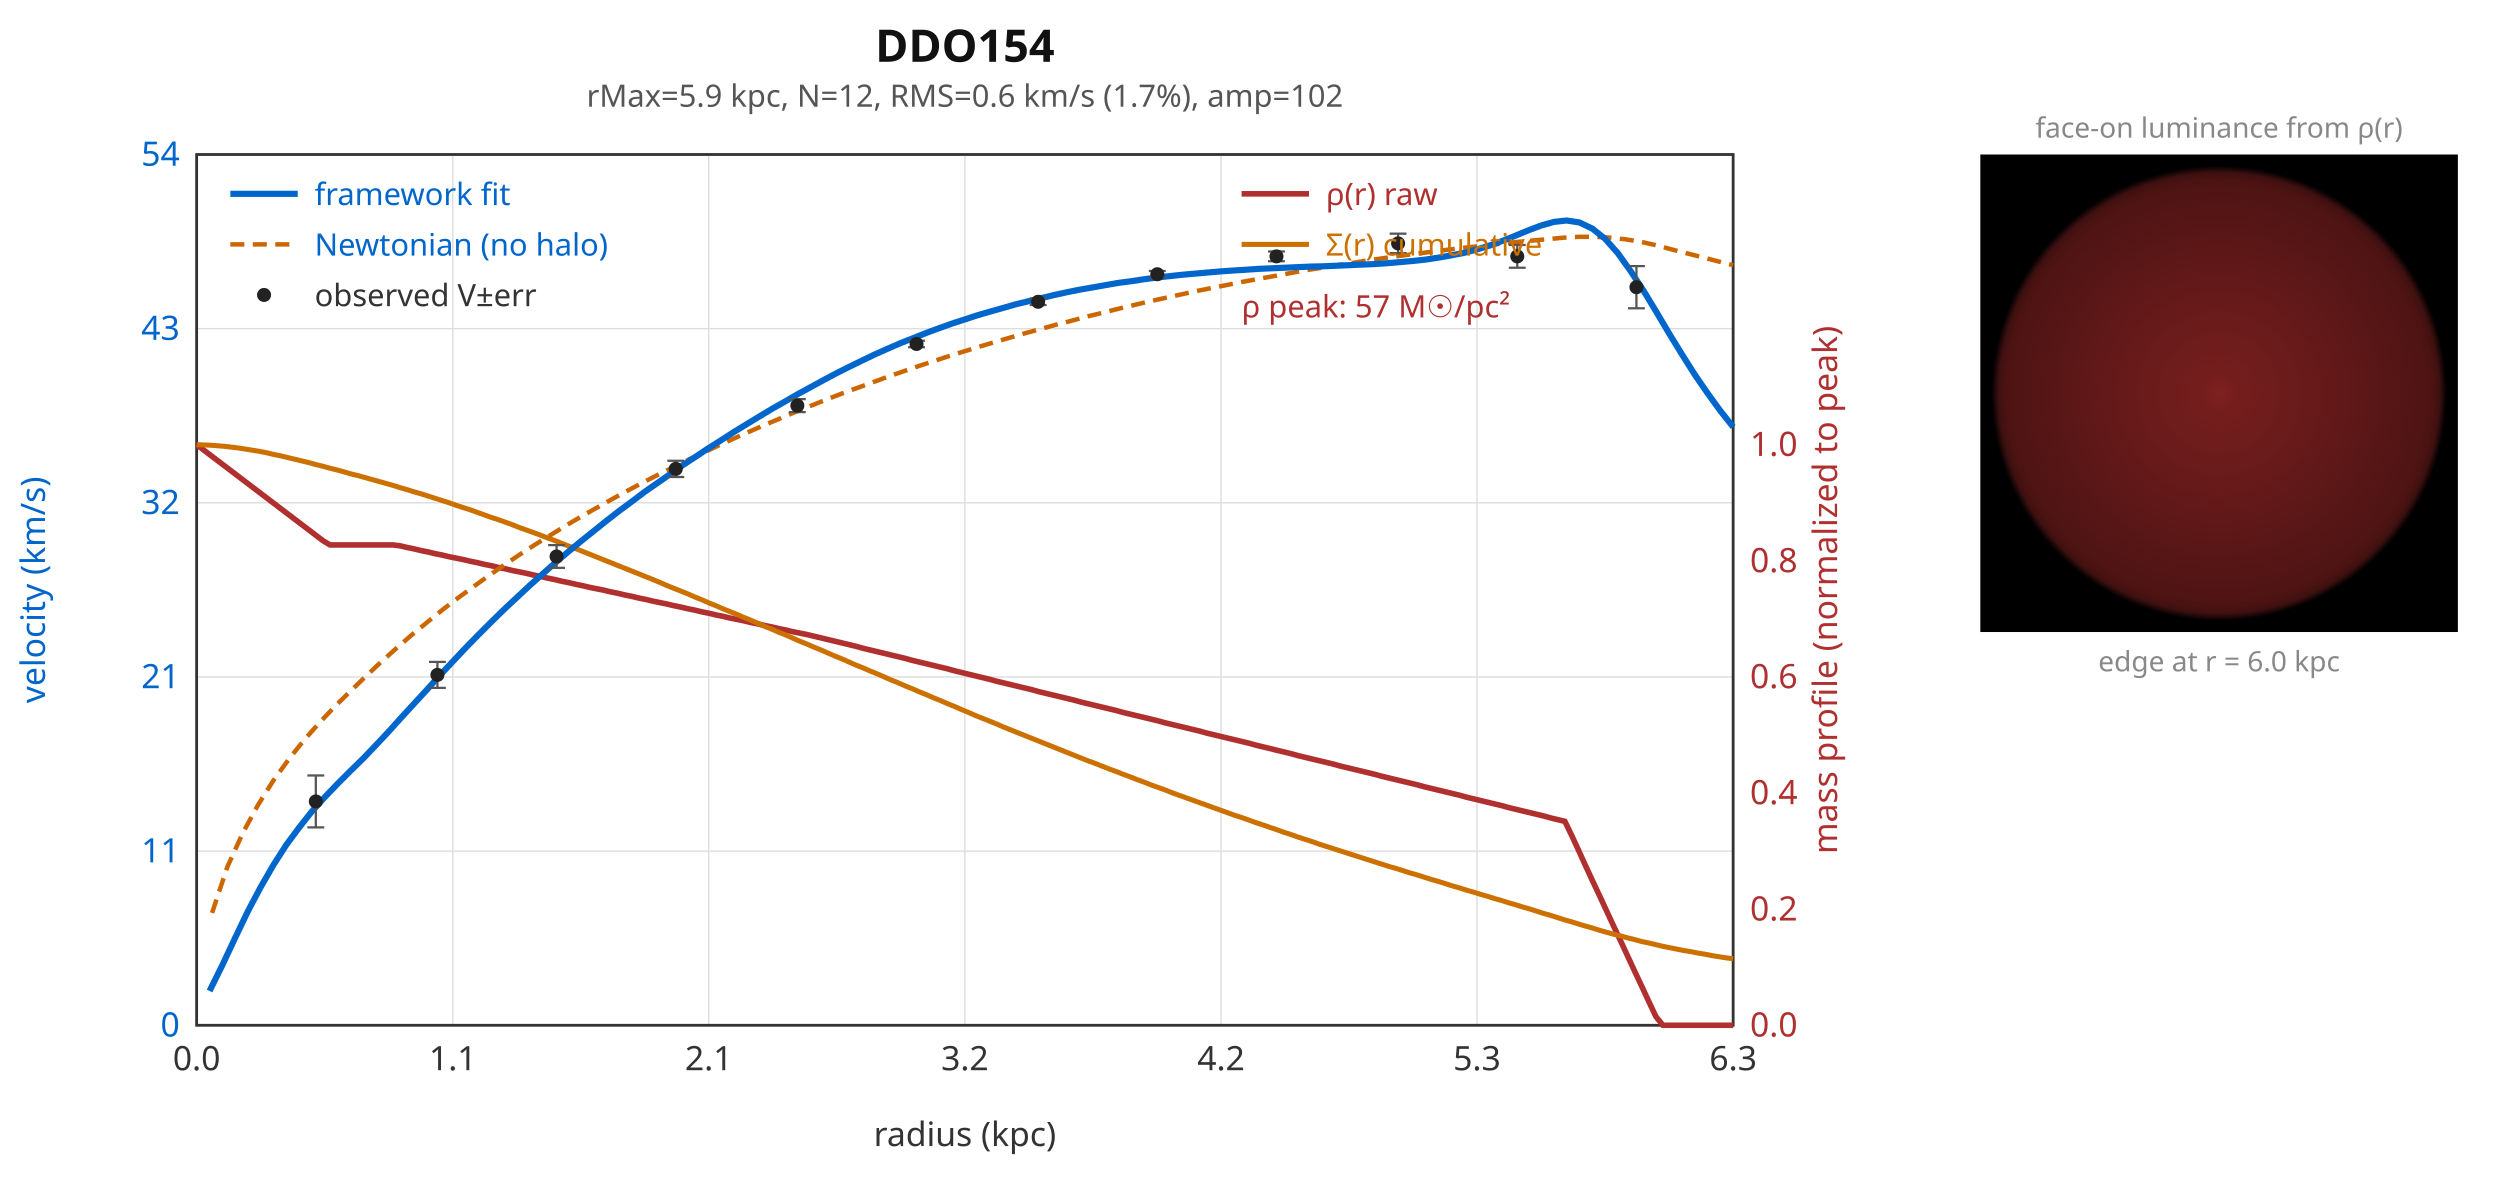
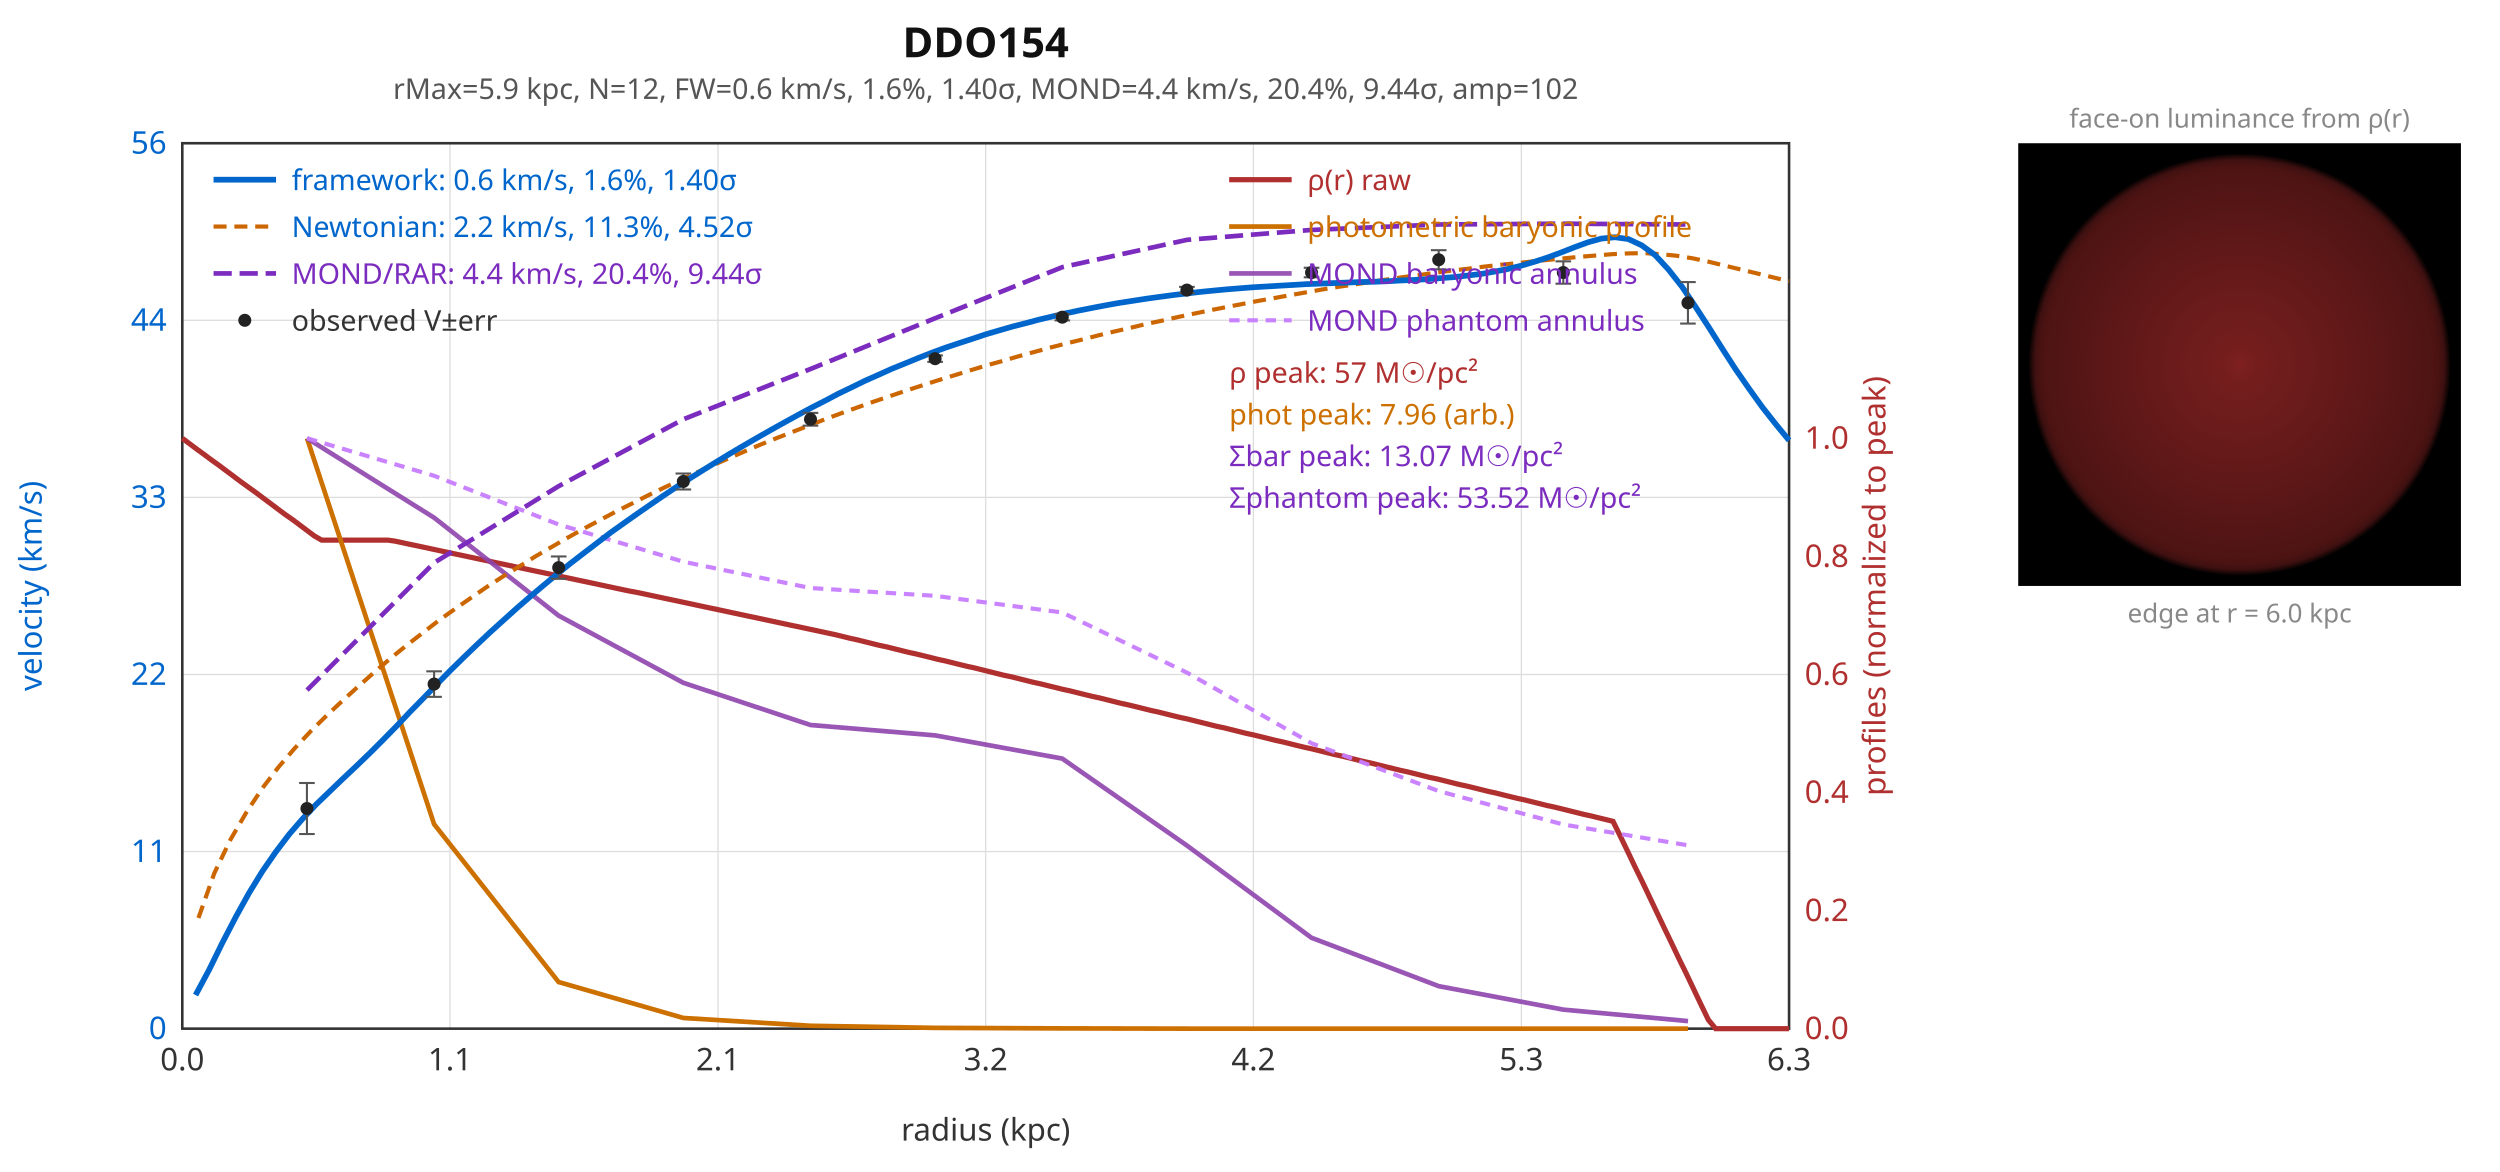
- <svg xmlns="http://www.w3.org/2000/svg" viewBox="0 0 890 420" width="890" height="420" font-family="sans-serif" font-size="12">
+ <svg xmlns="http://www.w3.org/2000/svg" viewBox="0 0 960 450" width="960" height="450" font-family="sans-serif" font-size="12">
  <style>
  .ax { stroke: #333; stroke-width: 1; fill: none; }
  .grid { stroke: #ddd; stroke-width: 0.5; fill: none; }
  .lbl { fill: #333; }
  .lbl-l { fill: #0066cc; }
  .lbl-r { fill: #b03030; }
  .obs { fill: #222; }
  .err { stroke: #555; stroke-width: 0.8; fill: none; }
  .fw { stroke: #0066cc; stroke-width: 2.2; fill: none; }
  .nt { stroke: #cc6600; stroke-width: 1.6; fill: none; stroke-dasharray: 5,3; }
-   .lbl-s { fill: #cc7000; }
+   .mond { stroke: #7b2cbf; stroke-width: 1.8; fill: none; stroke-dasharray: 7,3; }
+   .lbl-p { fill: #cc7000; }
+   .lbl-m { fill: #7b2cbf; }
  .rho { stroke: #b03030; stroke-width: 2.0; fill: none; }
-   .sig { stroke: #cc7000; stroke-width: 1.8; fill: none; }
+   .phot { stroke: #cc7000; stroke-width: 1.8; fill: none; }
+   .mbar { stroke: #8e44ad; stroke-width: 1.8; fill: none; opacity: 0.9; }
+   .mph { stroke: #c77dff; stroke-width: 1.6; fill: none; stroke-dasharray: 4,3; opacity: 0.95; }
  .title { fill: #111; font-size: 16px; font-weight: 600; }
  .subtitle { fill: #555; font-size: 11px; }
  .preview-bg { fill: #000; }
  .preview-lbl { fill: #888; font-size: 10px; }
  .legend { font-size: 11px; }
</style>
-   <text x="343.5" y="22" text-anchor="middle" class="title">DDO154</text>
-   <text x="343.5" y="38" text-anchor="middle" class="subtitle">rMax=5.9 kpc, N=12, RMS=0.6 km/s (1.7%), amp=102</text>
-   <line x1="70" y1="365.0" x2="617" y2="365.0" class="grid" />
-   <text x="64" y="369.0" text-anchor="end" class="lbl-l">0</text>
-   <line x1="70" y1="303.0" x2="617" y2="303.0" class="grid" />
-   <text x="64" y="307.0" text-anchor="end" class="lbl-l">11</text>
-   <line x1="70" y1="241.0" x2="617" y2="241.0" class="grid" />
-   <text x="64" y="245.0" text-anchor="end" class="lbl-l">21</text>
-   <line x1="70" y1="179.0" x2="617" y2="179.0" class="grid" />
-   <text x="64" y="183.0" text-anchor="end" class="lbl-l">32</text>
-   <line x1="70" y1="117.0" x2="617" y2="117.0" class="grid" />
-   <text x="64" y="121.0" text-anchor="end" class="lbl-l">43</text>
-   <line x1="70" y1="55.0" x2="617" y2="55.0" class="grid" />
-   <text x="64" y="59.0" text-anchor="end" class="lbl-l">54</text>
-   <text x="623" y="369.0" text-anchor="start" class="lbl-r">0.0</text>
-   <text x="623" y="327.7" text-anchor="start" class="lbl-r">0.2</text>
-   <text x="623" y="286.3" text-anchor="start" class="lbl-r">0.4</text>
-   <text x="623" y="245.0" text-anchor="start" class="lbl-r">0.6</text>
-   <text x="623" y="203.7" text-anchor="start" class="lbl-r">0.8</text>
-   <text x="623" y="162.3" text-anchor="start" class="lbl-r">1.0</text>
-   <line x1="70.0" y1="55" x2="70.0" y2="365" class="grid" />
-   <text x="70.0" y="381" text-anchor="middle" class="lbl">0.0</text>
-   <line x1="161.2" y1="55" x2="161.2" y2="365" class="grid" />
-   <text x="161.2" y="381" text-anchor="middle" class="lbl">1.1</text>
-   <line x1="252.3" y1="55" x2="252.3" y2="365" class="grid" />
-   <text x="252.3" y="381" text-anchor="middle" class="lbl">2.1</text>
-   <line x1="343.5" y1="55" x2="343.5" y2="365" class="grid" />
-   <text x="343.5" y="381" text-anchor="middle" class="lbl">3.2</text>
-   <line x1="434.7" y1="55" x2="434.7" y2="365" class="grid" />
-   <text x="434.7" y="381" text-anchor="middle" class="lbl">4.2</text>
-   <line x1="525.8" y1="55" x2="525.8" y2="365" class="grid" />
-   <text x="525.8" y="381" text-anchor="middle" class="lbl">5.3</text>
-   <line x1="617.0" y1="55" x2="617.0" y2="365" class="grid" />
-   <text x="617.0" y="381" text-anchor="middle" class="lbl">6.3</text>
-   <text x="343.5" y="408" text-anchor="middle" class="lbl">radius (kpc)</text>
-   <text x="16" y="210" text-anchor="middle" class="lbl-l" transform="rotate(-90, 16, 210)">velocity (km/s)</text>
-   <text x="654" y="210" text-anchor="middle" class="lbl-r" transform="rotate(-90, 654, 210)">mass profile (normalized to peak)</text>
-   <rect x="70" y="55" width="547" height="310" class="ax" />
-   <path d="M 70.0,158.3 L 72.5,160.2 L 75.0,162.1 L 77.5,164.0 L 80.0,165.9 L 82.5,167.8 L 85.0,169.7 L 87.5,171.6 L 90.0,173.5 L 92.5,175.4 L 95.0,177.3 L 97.5,179.2 L 100.0,181.1 L 102.5,183.0 L 105.0,184.9 L 107.5,186.8 L 110.0,188.7 L 112.5,190.6 L 115.0,192.5 L 117.5,194.0 L 120.0,194.0 L 122.5,194.0 L 124.9,194.0 L 127.4,194.0 L 129.9,194.0 L 132.4,194.0 L 134.9,194.0 L 137.4,194.0 L 139.9,194.0 L 142.4,194.3 L 144.9,194.9 L 147.4,195.4 L 149.9,196.0 L 152.4,196.5 L 154.9,197.1 L 157.4,197.6 L 159.9,198.2 L 162.4,198.7 L 164.9,199.2 L 167.4,199.8 L 169.9,200.3 L 172.4,200.9 L 174.9,201.4 L 177.4,202.0 L 179.9,202.5 L 182.4,203.1 L 184.9,203.6 L 187.4,204.1 L 189.9,204.7 L 192.4,205.2 L 194.9,205.8 L 197.4,206.3 L 199.9,206.9 L 202.4,207.4 L 204.9,208.0 L 207.4,208.5 L 209.9,209.1 L 212.4,209.6 L 214.9,210.1 L 217.4,210.7 L 219.9,211.2 L 222.4,211.8 L 224.9,212.3 L 227.4,212.9 L 229.9,213.4 L 232.4,214.0 L 234.8,214.5 L 237.3,215.0 L 239.8,215.6 L 242.3,216.1 L 244.8,216.7 L 247.3,217.2 L 249.8,217.8 L 252.3,218.3 L 254.8,218.9 L 257.3,219.4 L 259.8,220.0 L 262.3,220.5 L 264.8,221.0 L 267.3,221.6 L 269.8,222.1 L 272.3,222.7 L 274.8,223.2 L 277.3,223.8 L 279.8,224.3 L 282.3,224.9 L 284.8,225.4 L 287.3,225.9 L 289.8,226.5 L 292.3,227.1 L 294.8,227.7 L 297.3,228.3 L 299.8,228.9 L 302.3,229.5 L 304.8,230.1 L 307.3,230.8 L 309.8,231.4 L 312.3,232.0 L 314.8,232.6 L 317.3,233.2 L 319.8,233.8 L 322.3,234.4 L 324.8,235.1 L 327.3,235.7 L 329.8,236.3 L 332.3,236.9 L 334.8,237.5 L 337.3,238.1 L 339.8,238.8 L 342.3,239.4 L 344.7,240.0 L 347.2,240.6 L 349.7,241.2 L 352.2,241.8 L 354.7,242.5 L 357.2,243.1 L 359.7,243.7 L 362.2,244.3 L 364.7,244.9 L 367.2,245.5 L 369.7,246.2 L 372.2,246.8 L 374.7,247.4 L 377.2,248.0 L 379.7,248.6 L 382.2,249.2 L 384.7,249.9 L 387.2,250.5 L 389.7,251.1 L 392.2,251.7 L 394.7,252.3 L 397.2,252.9 L 399.7,253.6 L 402.2,254.2 L 404.7,254.8 L 407.2,255.4 L 409.7,256.0 L 412.2,256.6 L 414.7,257.3 L 417.2,257.9 L 419.7,258.5 L 422.2,259.1 L 424.7,259.7 L 427.2,260.3 L 429.7,261.0 L 432.2,261.6 L 434.7,262.2 L 437.2,262.8 L 439.7,263.4 L 442.2,264.0 L 444.7,264.6 L 447.2,265.3 L 449.7,265.9 L 452.2,266.5 L 454.6,267.1 L 457.1,267.7 L 459.6,268.3 L 462.1,269.0 L 464.6,269.6 L 467.1,270.2 L 469.6,270.8 L 472.1,271.4 L 474.6,272.0 L 477.1,272.7 L 479.6,273.3 L 482.1,273.9 L 484.6,274.5 L 487.1,275.1 L 489.6,275.7 L 492.1,276.4 L 494.6,277.0 L 497.1,277.6 L 499.6,278.2 L 502.1,278.8 L 504.6,279.4 L 507.1,280.1 L 509.6,280.7 L 512.1,281.3 L 514.6,281.9 L 517.1,282.5 L 519.6,283.1 L 522.1,283.8 L 524.6,284.4 L 527.1,285.0 L 529.6,285.6 L 532.1,286.2 L 534.6,286.8 L 537.1,287.5 L 539.6,288.1 L 542.1,288.7 L 544.6,289.3 L 547.1,289.9 L 549.6,290.5 L 552.1,291.2 L 554.6,291.8 L 557.1,292.4 L 559.6,297.6 L 562.1,303.0 L 564.5,308.3 L 567.0,313.7 L 569.5,319.0 L 572.0,324.4 L 574.5,329.8 L 577.0,335.1 L 579.5,340.5 L 582.0,345.9 L 584.5,351.2 L 587.0,356.6 L 589.5,361.9 L 592.0,365.0 L 594.5,365.0 L 597.0,365.0 L 599.5,365.0 L 602.0,365.0 L 604.5,365.0 L 607.0,365.0 L 609.5,365.0 L 612.0,365.0 L 614.5,365.0 L 617.0,365.0" class="rho" />
-   <path d="M 70.0,158.3 L 72.5,158.4 L 75.0,158.5 L 77.5,158.7 L 80.0,158.9 L 82.5,159.2 L 85.0,159.5 L 87.5,159.9 L 90.0,160.3 L 92.5,160.7 L 95.0,161.2 L 97.5,161.8 L 100.0,162.3 L 102.5,162.9 L 105.0,163.5 L 107.5,164.1 L 110.0,164.7 L 112.5,165.4 L 115.0,166.0 L 117.5,166.7 L 120.0,167.3 L 122.5,168.0 L 124.9,168.7 L 127.4,169.3 L 129.9,170.0 L 132.4,170.7 L 134.9,171.4 L 137.4,172.1 L 139.9,172.8 L 142.4,173.6 L 144.9,174.3 L 147.4,175.1 L 149.9,175.8 L 152.4,176.6 L 154.9,177.4 L 157.4,178.2 L 159.9,179.0 L 162.4,179.9 L 164.9,180.7 L 167.4,181.5 L 169.9,182.4 L 172.4,183.3 L 174.9,184.2 L 177.4,185.0 L 179.9,185.9 L 182.4,186.8 L 184.9,187.8 L 187.4,188.7 L 189.9,189.6 L 192.4,190.5 L 194.9,191.5 L 197.4,192.4 L 199.9,193.4 L 202.4,194.4 L 204.9,195.3 L 207.4,196.3 L 209.9,197.3 L 212.4,198.3 L 214.9,199.3 L 217.4,200.3 L 219.9,201.3 L 222.4,202.3 L 224.9,203.3 L 227.4,204.3 L 229.9,205.3 L 232.4,206.3 L 234.8,207.3 L 237.3,208.4 L 239.8,209.4 L 242.3,210.4 L 244.8,211.4 L 247.3,212.5 L 249.8,213.5 L 252.3,214.6 L 254.8,215.6 L 257.3,216.7 L 259.8,217.7 L 262.3,218.7 L 264.8,219.8 L 267.3,220.8 L 269.8,221.9 L 272.3,223.0 L 274.8,224.0 L 277.3,225.1 L 279.8,226.1 L 282.3,227.2 L 284.8,228.3 L 287.3,229.3 L 289.8,230.4 L 292.3,231.4 L 294.8,232.5 L 297.3,233.6 L 299.8,234.6 L 302.3,235.7 L 304.8,236.8 L 307.3,237.8 L 309.8,238.9 L 312.3,239.9 L 314.8,241.0 L 317.3,242.1 L 319.8,243.1 L 322.3,244.2 L 324.8,245.2 L 327.3,246.3 L 329.8,247.3 L 332.3,248.4 L 334.8,249.4 L 337.3,250.5 L 339.8,251.5 L 342.3,252.6 L 344.7,253.6 L 347.2,254.7 L 349.7,255.7 L 352.2,256.7 L 354.7,257.7 L 357.2,258.8 L 359.7,259.8 L 362.2,260.8 L 364.7,261.8 L 367.2,262.8 L 369.7,263.8 L 372.2,264.8 L 374.7,265.8 L 377.2,266.8 L 379.7,267.8 L 382.2,268.8 L 384.7,269.8 L 387.2,270.8 L 389.7,271.7 L 392.2,272.7 L 394.7,273.7 L 397.2,274.6 L 399.7,275.6 L 402.2,276.5 L 404.7,277.5 L 407.2,278.4 L 409.7,279.4 L 412.2,280.3 L 414.7,281.2 L 417.2,282.2 L 419.7,283.1 L 422.2,284.0 L 424.7,284.9 L 427.2,285.8 L 429.7,286.7 L 432.2,287.6 L 434.7,288.5 L 437.2,289.4 L 439.7,290.3 L 442.2,291.1 L 444.7,292.0 L 447.2,292.9 L 449.7,293.7 L 452.2,294.6 L 454.6,295.4 L 457.1,296.3 L 459.6,297.1 L 462.1,298.0 L 464.6,298.8 L 467.1,299.6 L 469.6,300.5 L 472.1,301.3 L 474.6,302.1 L 477.1,302.9 L 479.6,303.7 L 482.1,304.5 L 484.6,305.3 L 487.1,306.1 L 489.6,306.9 L 492.1,307.7 L 494.6,308.5 L 497.1,309.2 L 499.6,310.0 L 502.1,310.8 L 504.6,311.5 L 507.1,312.3 L 509.6,313.1 L 512.1,313.8 L 514.6,314.6 L 517.1,315.4 L 519.6,316.1 L 522.1,316.9 L 524.6,317.6 L 527.1,318.4 L 529.6,319.1 L 532.1,319.9 L 534.6,320.6 L 537.1,321.4 L 539.6,322.1 L 542.1,322.9 L 544.6,323.6 L 547.1,324.4 L 549.6,325.2 L 552.1,325.9 L 554.6,326.7 L 557.1,327.5 L 559.6,328.2 L 562.1,329.0 L 564.5,329.7 L 567.0,330.4 L 569.5,331.2 L 572.0,331.9 L 574.5,332.6 L 577.0,333.2 L 579.5,333.9 L 582.0,334.5 L 584.5,335.2 L 587.0,335.7 L 589.5,336.3 L 592.0,336.9 L 594.5,337.4 L 597.0,337.9 L 599.5,338.4 L 602.0,338.8 L 604.5,339.3 L 607.0,339.7 L 609.5,340.2 L 612.0,340.6 L 614.5,341.0 L 617.0,341.3" class="sig" />
-   <path d="M 75.5,325.0 L 80.9,308.7 L 86.4,296.6 L 91.9,286.5 L 97.3,277.9 L 102.8,270.3 L 108.3,263.4 L 113.8,257.2 L 119.2,251.5 L 124.7,246.1 L 130.2,240.8 L 135.6,235.7 L 141.1,230.8 L 146.6,226.0 L 152.1,221.5 L 157.5,217.1 L 163.0,212.9 L 168.5,208.9 L 173.9,205.0 L 179.4,201.2 L 184.9,197.5 L 190.3,194.0 L 195.8,190.6 L 201.3,187.2 L 206.7,184.0 L 212.2,180.9 L 217.7,177.8 L 223.2,174.8 L 228.6,171.9 L 234.1,169.1 L 239.6,166.4 L 245.0,163.7 L 250.5,161.1 L 256.0,158.5 L 261.5,156.0 L 266.9,153.6 L 272.4,151.2 L 277.9,148.9 L 283.3,146.6 L 288.8,144.4 L 294.3,142.2 L 299.7,140.1 L 305.2,138.1 L 310.7,136.1 L 316.1,134.1 L 321.6,132.2 L 327.1,130.3 L 332.6,128.5 L 338.0,126.7 L 343.5,125.0 L 349.0,123.3 L 354.4,121.7 L 359.9,120.1 L 365.4,118.5 L 370.9,117.0 L 376.3,115.5 L 381.8,114.1 L 387.3,112.6 L 392.7,111.3 L 398.2,109.9 L 403.7,108.6 L 409.1,107.3 L 414.6,106.1 L 420.1,104.9 L 425.5,103.7 L 431.0,102.6 L 436.5,101.5 L 442.0,100.4 L 447.4,99.4 L 452.9,98.4 L 458.4,97.4 L 463.8,96.4 L 469.3,95.5 L 474.8,94.6 L 480.3,93.8 L 485.7,92.9 L 491.2,92.1 L 496.7,91.3 L 502.1,90.6 L 507.6,89.9 L 513.1,89.2 L 518.5,88.5 L 524.0,87.9 L 529.5,87.3 L 535.0,86.7 L 540.4,86.1 L 545.9,85.6 L 551.4,85.1 L 556.8,84.6 L 562.3,84.3 L 567.8,84.3 L 573.2,84.6 L 578.7,85.2 L 584.2,86.1 L 589.6,87.3 L 595.1,88.8 L 600.6,90.2 L 606.1,91.6 L 611.5,93.0 L 617.0,94.4" class="nt" />
-   <path d="M 74.6,352.8 L 79.1,343.7 L 83.7,333.9 L 88.2,324.5 L 92.8,315.8 L 97.3,308.0 L 101.9,300.8 L 106.5,294.6 L 111.0,288.9 L 115.6,283.8 L 120.1,279.1 L 124.7,274.5 L 129.3,270.0 L 133.8,265.3 L 138.4,260.4 L 142.9,255.4 L 147.5,250.4 L 152.1,245.4 L 156.6,240.4 L 161.2,235.5 L 165.7,230.7 L 170.3,226.0 L 174.8,221.5 L 179.4,217.0 L 184.0,212.7 L 188.5,208.5 L 193.1,204.4 L 197.6,200.4 L 202.2,196.5 L 206.8,192.7 L 211.3,189.1 L 215.9,185.4 L 220.4,181.9 L 225.0,178.5 L 229.5,175.1 L 234.1,171.9 L 238.7,168.7 L 243.2,165.5 L 247.8,162.5 L 252.3,159.5 L 256.9,156.6 L 261.4,153.7 L 266.0,150.9 L 270.6,148.1 L 275.1,145.4 L 279.7,142.8 L 284.2,140.2 L 288.8,137.7 L 293.4,135.2 L 297.9,132.8 L 302.5,130.5 L 307.0,128.3 L 311.6,126.1 L 316.1,124.1 L 320.7,122.1 L 325.3,120.3 L 329.8,118.5 L 334.4,116.8 L 338.9,115.2 L 343.5,113.7 L 348.1,112.2 L 352.6,110.9 L 357.2,109.6 L 361.7,108.3 L 366.3,107.2 L 370.8,106.1 L 375.4,105.0 L 380.0,104.0 L 384.5,103.1 L 389.1,102.3 L 393.6,101.5 L 398.2,100.7 L 402.8,100.1 L 407.3,99.4 L 411.9,98.8 L 416.4,98.3 L 421.0,97.8 L 425.6,97.4 L 430.1,97.0 L 434.7,96.6 L 439.2,96.3 L 443.8,96.0 L 448.3,95.7 L 452.9,95.5 L 457.5,95.3 L 462.0,95.1 L 466.6,94.9 L 471.1,94.8 L 475.7,94.6 L 480.3,94.4 L 484.8,94.2 L 489.4,94.0 L 493.9,93.7 L 498.5,93.3 L 503.0,92.9 L 507.6,92.4 L 512.2,91.7 L 516.7,90.9 L 521.3,90.0 L 525.8,88.8 L 530.4,87.4 L 535.0,85.7 L 539.5,83.9 L 544.1,82.0 L 548.6,80.3 L 553.2,79.0 L 557.7,78.5 L 562.3,79.2 L 566.9,81.4 L 571.4,85.0 L 576.0,90.2 L 580.5,96.5 L 585.1,103.5 L 589.7,111.1 L 594.2,118.7 L 598.8,126.2 L 603.3,133.3 L 607.9,140.0 L 612.4,146.2 L 617.0,152.0" class="fw" />
-   <line x1="112.43" y1="276.07" x2="112.43" y2="294.55" class="err" />
-   <line x1="109.43" y1="276.07" x2="115.43" y2="276.07" class="err" />
-   <line x1="109.43" y1="294.55" x2="115.43" y2="294.55" class="err" />
-   <circle cx="112.43" cy="285.31" r="2.5" class="obs" />
-   <line x1="155.72" y1="235.64" x2="155.72" y2="244.88" class="err" />
-   <line x1="152.72" y1="235.64" x2="158.72" y2="235.64" class="err" />
-   <line x1="152.72" y1="244.88" x2="158.72" y2="244.88" class="err" />
-   <circle cx="155.72" cy="240.26" r="2.5" class="obs" />
-   <line x1="198.14" y1="194.06" x2="198.14" y2="202.15" class="err" />
-   <line x1="195.14" y1="194.06" x2="201.14" y2="194.06" class="err" />
-   <line x1="195.14" y1="202.15" x2="201.14" y2="202.15" class="err" />
-   <circle cx="198.14" cy="198.10" r="2.5" class="obs" />
-   <line x1="240.57" y1="164.03" x2="240.57" y2="169.81" class="err" />
-   <line x1="237.57" y1="164.03" x2="243.57" y2="164.03" class="err" />
-   <line x1="237.57" y1="169.81" x2="243.57" y2="169.81" class="err" />
-   <circle cx="240.57" cy="166.92" r="2.5" class="obs" />
-   <line x1="283.86" y1="142.09" x2="283.86" y2="146.71" class="err" />
-   <line x1="280.86" y1="142.09" x2="286.86" y2="142.09" class="err" />
-   <line x1="280.86" y1="146.71" x2="286.86" y2="146.71" class="err" />
-   <circle cx="283.86" cy="144.40" r="2.5" class="obs" />
-   <line x1="326.29" y1="121.30" x2="326.29" y2="123.61" class="err" />
-   <line x1="323.29" y1="121.30" x2="329.29" y2="121.30" class="err" />
-   <line x1="323.29" y1="123.61" x2="329.29" y2="123.61" class="err" />
-   <circle cx="326.29" cy="122.45" r="2.5" class="obs" />
-   <line x1="369.58" y1="106.28" x2="369.58" y2="108.59" class="err" />
-   <line x1="366.58" y1="106.28" x2="372.58" y2="106.28" class="err" />
-   <line x1="366.58" y1="108.59" x2="372.58" y2="108.59" class="err" />
-   <circle cx="369.58" cy="107.44" r="2.5" class="obs" />
-   <line x1="412.00" y1="96.46" x2="412.00" y2="98.77" class="err" />
-   <line x1="409.00" y1="96.46" x2="415.00" y2="96.46" class="err" />
-   <line x1="409.00" y1="98.77" x2="415.00" y2="98.77" class="err" />
-   <circle cx="412.00" cy="97.62" r="2.5" class="obs" />
-   <line x1="454.43" y1="89.53" x2="454.43" y2="93.00" class="err" />
-   <line x1="451.43" y1="89.53" x2="457.43" y2="89.53" class="err" />
-   <line x1="451.43" y1="93.00" x2="457.43" y2="93.00" class="err" />
-   <circle cx="454.43" cy="91.27" r="2.5" class="obs" />
-   <line x1="497.72" y1="83.18" x2="497.72" y2="90.11" class="err" />
-   <line x1="494.72" y1="83.18" x2="500.72" y2="83.18" class="err" />
-   <line x1="494.72" y1="90.11" x2="500.72" y2="90.11" class="err" />
-   <circle cx="497.72" cy="86.65" r="2.5" class="obs" />
-   <line x1="540.15" y1="87.22" x2="540.15" y2="95.31" class="err" />
-   <line x1="537.15" y1="87.22" x2="543.15" y2="87.22" class="err" />
-   <line x1="537.15" y1="95.31" x2="543.15" y2="95.31" class="err" />
-   <circle cx="540.15" cy="91.27" r="2.5" class="obs" />
-   <line x1="582.57" y1="94.73" x2="582.57" y2="109.75" class="err" />
-   <line x1="579.57" y1="94.73" x2="585.57" y2="94.73" class="err" />
-   <line x1="579.57" y1="109.75" x2="585.57" y2="109.75" class="err" />
-   <circle cx="582.57" cy="102.24" r="2.5" class="obs" />
+   <text x="378.5" y="22" text-anchor="middle" class="title">DDO154</text>
+   <text x="378.5" y="38" text-anchor="middle" class="subtitle">rMax=5.9 kpc, N=12, FW=0.6 km/s, 1.6%, 1.40σ, MOND=4.4 km/s, 20.4%, 9.44σ, amp=102</text>
+   <line x1="70" y1="395.0" x2="687" y2="395.0" class="grid" />
+   <text x="64" y="399.0" text-anchor="end" class="lbl-l">0</text>
+   <line x1="70" y1="327.0" x2="687" y2="327.0" class="grid" />
+   <text x="64" y="331.0" text-anchor="end" class="lbl-l">11</text>
+   <line x1="70" y1="259.0" x2="687" y2="259.0" class="grid" />
+   <text x="64" y="263.0" text-anchor="end" class="lbl-l">22</text>
+   <line x1="70" y1="191.0" x2="687" y2="191.0" class="grid" />
+   <text x="64" y="195.0" text-anchor="end" class="lbl-l">33</text>
+   <line x1="70" y1="123.0" x2="687" y2="123.0" class="grid" />
+   <text x="64" y="127.0" text-anchor="end" class="lbl-l">44</text>
+   <line x1="70" y1="55.0" x2="687" y2="55.0" class="grid" />
+   <text x="64" y="59.0" text-anchor="end" class="lbl-l">56</text>
+   <text x="693" y="399.0" text-anchor="start" class="lbl-r">0.0</text>
+   <text x="693" y="353.7" text-anchor="start" class="lbl-r">0.2</text>
+   <text x="693" y="308.3" text-anchor="start" class="lbl-r">0.4</text>
+   <text x="693" y="263.0" text-anchor="start" class="lbl-r">0.6</text>
+   <text x="693" y="217.7" text-anchor="start" class="lbl-r">0.8</text>
+   <text x="693" y="172.3" text-anchor="start" class="lbl-r">1.0</text>
+   <line x1="70.0" y1="55" x2="70.0" y2="395" class="grid" />
+   <text x="70.0" y="411" text-anchor="middle" class="lbl">0.0</text>
+   <line x1="172.8" y1="55" x2="172.8" y2="395" class="grid" />
+   <text x="172.8" y="411" text-anchor="middle" class="lbl">1.1</text>
+   <line x1="275.7" y1="55" x2="275.7" y2="395" class="grid" />
+   <text x="275.7" y="411" text-anchor="middle" class="lbl">2.1</text>
+   <line x1="378.5" y1="55" x2="378.5" y2="395" class="grid" />
+   <text x="378.5" y="411" text-anchor="middle" class="lbl">3.2</text>
+   <line x1="481.3" y1="55" x2="481.3" y2="395" class="grid" />
+   <text x="481.3" y="411" text-anchor="middle" class="lbl">4.2</text>
+   <line x1="584.2" y1="55" x2="584.2" y2="395" class="grid" />
+   <text x="584.2" y="411" text-anchor="middle" class="lbl">5.3</text>
+   <line x1="687.0" y1="55" x2="687.0" y2="395" class="grid" />
+   <text x="687.0" y="411" text-anchor="middle" class="lbl">6.3</text>
+   <text x="378.5" y="438" text-anchor="middle" class="lbl">radius (kpc)</text>
+   <text x="16" y="225" text-anchor="middle" class="lbl-l" transform="rotate(-90, 16, 225)">velocity (km/s)</text>
+   <text x="724" y="225" text-anchor="middle" class="lbl-r" transform="rotate(-90, 724, 225)">profiles (normalized to peak)</text>
+   <rect x="70" y="55" width="617" height="340" class="ax" />
+   <path d="M 70.0,168.3 L 72.8,170.4 L 75.6,172.5 L 78.5,174.6 L 81.3,176.7 L 84.1,178.7 L 86.9,180.8 L 89.7,182.9 L 92.5,185.0 L 95.4,187.1 L 98.2,189.1 L 101.0,191.2 L 103.8,193.3 L 106.6,195.4 L 109.4,197.5 L 112.3,199.5 L 115.1,201.6 L 117.9,203.7 L 120.7,205.8 L 123.5,207.4 L 126.3,207.4 L 129.2,207.4 L 132.0,207.4 L 134.8,207.4 L 137.6,207.4 L 140.4,207.4 L 143.3,207.4 L 146.1,207.4 L 148.9,207.4 L 151.7,207.8 L 154.5,208.4 L 157.3,209.0 L 160.2,209.6 L 163.0,210.2 L 165.8,210.8 L 168.6,211.4 L 171.4,212.0 L 174.2,212.6 L 177.1,213.2 L 179.9,213.8 L 182.7,214.4 L 185.5,215.0 L 188.3,215.6 L 191.1,216.2 L 194.0,216.8 L 196.8,217.4 L 199.6,218.0 L 202.4,218.6 L 205.2,219.2 L 208.1,219.8 L 210.9,220.4 L 213.7,221.0 L 216.5,221.6 L 219.3,222.2 L 222.1,222.8 L 225.0,223.4 L 227.8,224.0 L 230.6,224.6 L 233.4,225.2 L 236.2,225.8 L 239.0,226.4 L 241.9,227.0 L 244.7,227.5 L 247.5,228.1 L 250.3,228.7 L 253.1,229.3 L 255.9,229.9 L 258.8,230.5 L 261.6,231.1 L 264.4,231.7 L 267.2,232.3 L 270.0,232.9 L 272.8,233.5 L 275.7,234.1 L 278.5,234.7 L 281.3,235.3 L 284.1,235.9 L 286.9,236.5 L 289.8,237.1 L 292.6,237.7 L 295.4,238.3 L 298.2,238.9 L 301.0,239.5 L 303.8,240.1 L 306.7,240.7 L 309.5,241.3 L 312.3,241.9 L 315.1,242.5 L 317.9,243.1 L 320.7,243.7 L 323.6,244.4 L 326.4,245.1 L 329.2,245.7 L 332.0,246.4 L 334.8,247.1 L 337.6,247.8 L 340.5,248.4 L 343.3,249.1 L 346.1,249.8 L 348.9,250.5 L 351.7,251.1 L 354.6,251.8 L 357.4,252.5 L 360.2,253.2 L 363.0,253.8 L 365.8,254.5 L 368.6,255.2 L 371.5,255.9 L 374.3,256.5 L 377.1,257.2 L 379.9,257.9 L 382.7,258.6 L 385.5,259.3 L 388.4,259.9 L 391.2,260.6 L 394.0,261.3 L 396.8,262.0 L 399.6,262.6 L 402.4,263.3 L 405.3,264.0 L 408.1,264.7 L 410.9,265.3 L 413.7,266.0 L 416.5,266.7 L 419.4,267.4 L 422.2,268.0 L 425.0,268.7 L 427.8,269.4 L 430.6,270.1 L 433.4,270.7 L 436.3,271.4 L 439.1,272.1 L 441.9,272.8 L 444.7,273.4 L 447.5,274.1 L 450.3,274.8 L 453.2,275.5 L 456.0,276.1 L 458.8,276.8 L 461.6,277.5 L 464.4,278.2 L 467.2,278.9 L 470.1,279.5 L 472.9,280.2 L 475.7,280.9 L 478.5,281.6 L 481.3,282.2 L 484.2,282.9 L 487.0,283.6 L 489.8,284.3 L 492.6,284.9 L 495.4,285.6 L 498.2,286.3 L 501.1,287.0 L 503.9,287.6 L 506.7,288.3 L 509.5,289.0 L 512.3,289.7 L 515.1,290.3 L 518.0,291.0 L 520.8,291.7 L 523.6,292.4 L 526.4,293.0 L 529.2,293.7 L 532.0,294.4 L 534.9,295.1 L 537.7,295.8 L 540.5,296.4 L 543.3,297.1 L 546.1,297.8 L 548.9,298.5 L 551.8,299.1 L 554.6,299.8 L 557.4,300.5 L 560.2,301.2 L 563.0,301.8 L 565.9,302.5 L 568.7,303.2 L 571.5,303.9 L 574.3,304.5 L 577.1,305.2 L 579.9,305.9 L 582.8,306.6 L 585.6,307.2 L 588.4,307.9 L 591.2,308.6 L 594.0,309.3 L 596.8,309.9 L 599.7,310.6 L 602.5,311.3 L 605.3,312.0 L 608.1,312.7 L 610.9,313.3 L 613.7,314.0 L 616.6,314.7 L 619.4,315.4 L 622.2,321.1 L 625.0,326.9 L 627.8,332.8 L 630.7,338.7 L 633.5,344.6 L 636.3,350.5 L 639.1,356.4 L 641.9,362.2 L 644.7,368.1 L 647.6,374.0 L 650.4,379.9 L 653.2,385.8 L 656.0,391.6 L 658.8,395.0 L 661.6,395.0 L 664.5,395.0 L 667.3,395.0 L 670.1,395.0 L 672.9,395.0 L 675.7,395.0 L 678.5,395.0 L 681.4,395.0 L 684.2,395.0 L 687.0,395.0" class="rho" />
+   <path d="M 117.9,168.3 L 166.7,316.5 L 214.5,377.1 L 262.4,390.9 L 311.2,393.9 L 359.1,394.7 L 407.9,394.9 L 455.8,395.0 L 503.6,395.0 L 552.5,395.0 L 600.3,395.0 L 648.2,395.0" class="phot" />
+   <path d="M 117.9,168.3 L 166.7,198.8 L 214.5,236.4 L 262.4,262.2 L 311.2,278.4 L 359.1,282.4 L 407.9,291.3 L 455.8,324.7 L 503.6,360.1 L 552.5,378.7 L 600.3,387.7 L 648.2,392.1" class="mbar" />
+   <path d="M 117.9,168.3 L 166.7,182.7 L 214.5,201.4 L 262.4,215.7 L 311.2,225.8 L 359.1,228.8 L 407.9,235.2 L 455.8,258.3 L 503.6,285.4 L 552.5,303.8 L 600.3,316.6 L 648.2,324.6" class="mph" />
+   <path d="M 76.2,352.5 L 82.3,335.3 L 88.5,322.4 L 94.7,311.8 L 100.8,302.6 L 107.0,294.5 L 113.2,287.3 L 119.4,280.7 L 125.5,274.7 L 131.7,268.9 L 137.9,263.3 L 144.0,257.9 L 150.2,252.6 L 156.4,247.6 L 162.6,242.8 L 168.7,238.1 L 174.9,233.7 L 181.1,229.4 L 187.2,225.2 L 193.4,221.2 L 199.6,217.4 L 205.7,213.6 L 211.9,210.0 L 218.1,206.4 L 224.2,203.0 L 230.4,199.7 L 236.6,196.4 L 242.8,193.3 L 248.9,190.2 L 255.1,187.2 L 261.3,184.3 L 267.4,181.5 L 273.6,178.7 L 279.8,176.0 L 286.0,173.3 L 292.1,170.7 L 298.3,168.2 L 304.5,165.8 L 310.6,163.4 L 316.8,161.0 L 323.0,158.7 L 329.1,156.5 L 335.3,154.3 L 341.5,152.2 L 347.6,150.1 L 353.8,148.1 L 360.0,146.1 L 366.2,144.2 L 372.3,142.3 L 378.5,140.4 L 384.7,138.7 L 390.8,136.9 L 397.0,135.2 L 403.2,133.5 L 409.4,131.9 L 415.5,130.4 L 421.7,128.8 L 427.9,127.3 L 434.0,125.9 L 440.2,124.4 L 446.4,123.1 L 452.5,121.7 L 458.7,120.4 L 464.9,119.1 L 471.0,117.9 L 477.2,116.7 L 483.4,115.5 L 489.6,114.4 L 495.7,113.3 L 501.9,112.2 L 508.1,111.1 L 514.2,110.1 L 520.4,109.2 L 526.6,108.2 L 532.8,107.3 L 538.9,106.4 L 545.1,105.6 L 551.3,104.7 L 557.4,103.9 L 563.6,103.2 L 569.8,102.4 L 575.9,101.7 L 582.1,101.1 L 588.3,100.4 L 594.4,99.8 L 600.6,99.2 L 606.8,98.6 L 613.0,98.1 L 619.1,97.6 L 625.3,97.3 L 631.5,97.2 L 637.6,97.6 L 643.8,98.2 L 650.0,99.2 L 656.1,100.5 L 662.3,102.0 L 668.5,103.5 L 674.7,105.0 L 680.8,106.5 L 687.0,108.0" class="nt" />
+   <path d="M 117.9,265.0 L 166.7,216.1 L 214.5,186.7 L 262.4,161.0 L 311.2,141.7 L 359.1,122.2 L 407.9,102.6 L 455.8,92.1 L 503.6,88.3 L 552.5,86.2 L 600.3,85.9 L 648.2,86.2" class="mond" />
+   <path d="M 75.1,382.1 L 80.3,372.4 L 85.4,362.0 L 90.6,352.0 L 95.7,342.8 L 100.8,334.5 L 106.0,327.0 L 111.1,320.3 L 116.3,314.3 L 121.4,308.9 L 126.6,303.9 L 131.7,299.0 L 136.8,294.2 L 142.0,289.2 L 147.1,284.1 L 152.3,278.8 L 157.4,273.4 L 162.6,268.1 L 167.7,262.8 L 172.8,257.6 L 178.0,252.5 L 183.1,247.6 L 188.3,242.7 L 193.4,238.1 L 198.5,233.5 L 203.7,229.0 L 208.8,224.7 L 214.0,220.4 L 219.1,216.3 L 224.3,212.3 L 229.4,208.4 L 234.5,204.5 L 239.7,200.8 L 244.8,197.2 L 250.0,193.6 L 255.1,190.1 L 260.2,186.7 L 265.4,183.4 L 270.5,180.2 L 275.7,177.0 L 280.8,173.9 L 285.9,170.9 L 291.1,167.9 L 296.2,165.0 L 301.4,162.1 L 306.5,159.3 L 311.7,156.5 L 316.8,153.9 L 321.9,151.2 L 327.1,148.7 L 332.2,146.2 L 337.4,143.9 L 342.5,141.6 L 347.7,139.5 L 352.8,137.4 L 357.9,135.4 L 363.1,133.5 L 368.2,131.8 L 373.4,130.1 L 378.5,128.4 L 383.6,126.9 L 388.8,125.4 L 393.9,124.1 L 399.1,122.7 L 404.2,121.5 L 409.3,120.3 L 414.5,119.2 L 419.6,118.2 L 424.8,117.2 L 429.9,116.3 L 435.1,115.5 L 440.2,114.7 L 445.3,114.0 L 450.5,113.3 L 455.6,112.7 L 460.8,112.1 L 465.9,111.6 L 471.1,111.1 L 476.2,110.7 L 481.3,110.3 L 486.5,110.0 L 491.6,109.7 L 496.8,109.4 L 501.9,109.1 L 507.0,108.9 L 512.2,108.7 L 517.3,108.5 L 522.5,108.3 L 527.6,108.2 L 532.8,108.0 L 537.9,107.7 L 543.0,107.5 L 548.2,107.2 L 553.3,106.8 L 558.5,106.4 L 563.6,105.8 L 568.7,105.2 L 573.9,104.3 L 579.0,103.3 L 584.2,102.0 L 589.3,100.5 L 594.5,98.8 L 599.6,96.9 L 604.7,94.9 L 609.9,93.0 L 615.0,91.6 L 620.2,91.1 L 625.3,91.8 L 630.4,94.2 L 635.6,98.0 L 640.7,103.5 L 645.9,110.1 L 651.0,117.7 L 656.2,125.7 L 661.3,133.8 L 666.4,141.7 L 671.6,149.2 L 676.7,156.3 L 681.9,162.9 L 687.0,169.1" class="fw" />
+   <line x1="117.86" y1="300.67" x2="117.86" y2="320.27" class="err" />
+   <line x1="114.86" y1="300.67" x2="120.86" y2="300.67" class="err" />
+   <line x1="114.86" y1="320.27" x2="120.86" y2="320.27" class="err" />
+   <circle cx="117.86" cy="310.47" r="2.5" class="obs" />
+   <line x1="166.69" y1="257.79" x2="166.69" y2="267.59" class="err" />
+   <line x1="163.69" y1="257.79" x2="169.69" y2="257.79" class="err" />
+   <line x1="163.69" y1="267.59" x2="169.69" y2="267.59" class="err" />
+   <circle cx="166.69" cy="262.69" r="2.5" class="obs" />
+   <line x1="214.54" y1="213.68" x2="214.54" y2="222.26" class="err" />
+   <line x1="211.54" y1="213.68" x2="217.54" y2="213.68" class="err" />
+   <line x1="211.54" y1="222.26" x2="217.54" y2="222.26" class="err" />
+   <circle cx="214.54" cy="217.97" r="2.5" class="obs" />
+   <line x1="262.40" y1="181.83" x2="262.40" y2="187.96" class="err" />
+   <line x1="259.40" y1="181.83" x2="265.40" y2="181.83" class="err" />
+   <line x1="259.40" y1="187.96" x2="265.40" y2="187.96" class="err" />
+   <circle cx="262.40" cy="184.89" r="2.5" class="obs" />
+   <line x1="311.23" y1="158.55" x2="311.23" y2="163.45" class="err" />
+   <line x1="308.23" y1="158.55" x2="314.23" y2="158.55" class="err" />
+   <line x1="308.23" y1="163.45" x2="314.23" y2="163.45" class="err" />
+   <circle cx="311.23" cy="161.00" r="2.5" class="obs" />
+   <line x1="359.08" y1="136.50" x2="359.08" y2="138.95" class="err" />
+   <line x1="356.08" y1="136.50" x2="362.08" y2="136.50" class="err" />
+   <line x1="356.08" y1="138.95" x2="362.08" y2="138.95" class="err" />
+   <circle cx="359.08" cy="137.73" r="2.5" class="obs" />
+   <line x1="407.92" y1="120.58" x2="407.92" y2="123.03" class="err" />
+   <line x1="404.92" y1="120.58" x2="410.92" y2="120.58" class="err" />
+   <line x1="404.92" y1="123.03" x2="410.92" y2="123.03" class="err" />
+   <circle cx="407.92" cy="121.80" r="2.5" class="obs" />
+   <line x1="455.77" y1="110.16" x2="455.77" y2="112.61" class="err" />
+   <line x1="452.77" y1="110.16" x2="458.77" y2="110.16" class="err" />
+   <line x1="452.77" y1="112.61" x2="458.77" y2="112.61" class="err" />
+   <circle cx="455.77" cy="111.39" r="2.5" class="obs" />
+   <line x1="503.63" y1="102.81" x2="503.63" y2="106.49" class="err" />
+   <line x1="500.63" y1="102.81" x2="506.63" y2="102.81" class="err" />
+   <line x1="500.63" y1="106.49" x2="506.63" y2="106.49" class="err" />
+   <circle cx="503.63" cy="104.65" r="2.5" class="obs" />
+   <line x1="552.46" y1="96.07" x2="552.46" y2="103.42" class="err" />
+   <line x1="549.46" y1="96.07" x2="555.46" y2="96.07" class="err" />
+   <line x1="549.46" y1="103.42" x2="555.46" y2="103.42" class="err" />
+   <circle cx="552.46" cy="99.75" r="2.5" class="obs" />
+   <line x1="600.31" y1="100.36" x2="600.31" y2="108.94" class="err" />
+   <line x1="597.31" y1="100.36" x2="603.31" y2="100.36" class="err" />
+   <line x1="597.31" y1="108.94" x2="603.31" y2="108.94" class="err" />
+   <circle cx="600.31" cy="104.65" r="2.5" class="obs" />
+   <line x1="648.17" y1="108.32" x2="648.17" y2="124.25" class="err" />
+   <line x1="645.17" y1="108.32" x2="651.17" y2="108.32" class="err" />
+   <line x1="645.17" y1="124.25" x2="651.17" y2="124.25" class="err" />
+   <circle cx="648.17" cy="116.29" r="2.5" class="obs" />
  <g class="legend">
    <line x1="82" y1="69" x2="106" y2="69" class="fw" />
-     <text x="112" y="73" class="lbl-l">framework fit</text>
+     <text x="112" y="73" class="lbl-l">framework: 0.6 km/s, 1.6%, 1.40σ</text>
    <line x1="82" y1="87" x2="106" y2="87" class="nt" />
-     <text x="112" y="91" class="lbl-l">Newtonian (no halo)</text>
-     <circle cx="94" cy="105" r="2.5" class="obs" />
-     <text x="112" y="109" class="lbl">observed V±err</text>
+     <text x="112" y="91" class="lbl-l">Newtonian: 2.2 km/s, 11.3%, 4.52σ</text>
+     <line x1="82" y1="105" x2="106" y2="105" class="mond" />
+     <text x="112" y="109" class="lbl-m">MOND/RAR: 4.4 km/s, 20.4%, 9.44σ</text>
+     <circle cx="94" cy="123" r="2.5" class="obs" />
+     <text x="112" y="127" class="lbl">observed V±err</text>
  </g>
  <g class="legend">
-     <line x1="442" y1="69" x2="466" y2="69" class="rho" />
-     <text x="472" y="73" class="lbl-r">ρ(r) raw</text>
-     <line x1="442" y1="87" x2="466" y2="87" class="sig" />
-     <text x="472" y="91" class="lbl-s">Σ(r) cumulative</text>
-     <text x="442" y="113" class="lbl-r">ρ peak: 57 M☉/pc²</text>
+     <line x1="472" y1="69" x2="496" y2="69" class="rho" />
+     <text x="502" y="73" class="lbl-r">ρ(r) raw</text>
+     <line x1="472" y1="87" x2="496" y2="87" class="phot" />
+     <text x="502" y="91" class="lbl-p">photometric baryonic profile</text>
+     <line x1="472" y1="105" x2="496" y2="105" class="mbar" />
+     <text x="502" y="109" class="lbl-m">MOND baryonic annulus</text>
+     <line x1="472" y1="123" x2="496" y2="123" class="mph" />
+     <text x="502" y="127" class="lbl-m">MOND phantom annulus</text>
+     <text x="472" y="147" class="lbl-r">ρ peak: 57 M☉/pc²</text>
+     <text x="472" y="163" class="lbl-p">phot peak: 7.96 (arb.)</text>
+     <text x="472" y="179" class="lbl-m">Σbar peak: 13.07 M☉/pc²</text>
+     <text x="472" y="195" class="lbl-m">Σphantom peak: 53.52 M☉/pc²</text>
  </g>
-   <rect x="705" y="55" width="170" height="170" class="preview-bg" />
+   <rect x="775" y="55" width="170" height="170" class="preview-bg" />
  <defs>
    <radialGradient id="g_DDO154" cx="0.5" cy="0.5" r="0.5">
      <stop offset="0" stop-color="rgb(128,32,32)" />
-       <stop offset="0.031" stop-color="rgb(123,30.75,30.75)" />
-       <stop offset="0.062" stop-color="rgb(119,29.75,29.75)" />
-       <stop offset="0.094" stop-color="rgb(115,28.75,28.75)" />
-       <stop offset="0.125" stop-color="rgb(115,28.75,28.75)" />
-       <stop offset="0.156" stop-color="rgb(114,28.5,28.5)" />
+       <stop offset="0.031" stop-color="rgb(123,31,31)" />
+       <stop offset="0.062" stop-color="rgb(119,30,30)" />
+       <stop offset="0.094" stop-color="rgb(115,29,29)" />
+       <stop offset="0.125" stop-color="rgb(115,29,29)" />
+       <stop offset="0.156" stop-color="rgb(114,29,29)" />
      <stop offset="0.188" stop-color="rgb(112,28,28)" />
-       <stop offset="0.219" stop-color="rgb(111,27.75,27.75)" />
-       <stop offset="0.25" stop-color="rgb(110,27.5,27.5)" />
+       <stop offset="0.219" stop-color="rgb(111,28,28)" />
+       <stop offset="0.25" stop-color="rgb(110,28,28)" />
      <stop offset="0.281" stop-color="rgb(108,27,27)" />
-       <stop offset="0.312" stop-color="rgb(107,26.75,26.75)" />
-       <stop offset="0.344" stop-color="rgb(106,26.5,26.5)" />
+       <stop offset="0.312" stop-color="rgb(107,27,27)" />
+       <stop offset="0.344" stop-color="rgb(106,27,27)" />
      <stop offset="0.375" stop-color="rgb(104,26,26)" />
-       <stop offset="0.406" stop-color="rgb(103,25.75,25.75)" />
-       <stop offset="0.438" stop-color="rgb(102,25.5,25.5)" />
+       <stop offset="0.406" stop-color="rgb(103,26,26)" />
+       <stop offset="0.438" stop-color="rgb(102,26,26)" />
      <stop offset="0.469" stop-color="rgb(100,25,25)" />
-       <stop offset="0.5" stop-color="rgb(99,24.75,24.75)" />
-       <stop offset="0.531" stop-color="rgb(97,24.25,24.25)" />
+       <stop offset="0.5" stop-color="rgb(99,25,25)" />
+       <stop offset="0.531" stop-color="rgb(97,24,24)" />
      <stop offset="0.562" stop-color="rgb(96,24,24)" />
-       <stop offset="0.594" stop-color="rgb(94,23.5,23.5)" />
-       <stop offset="0.625" stop-color="rgb(93,23.25,23.25)" />
-       <stop offset="0.656" stop-color="rgb(91,22.75,22.75)" />
-       <stop offset="0.688" stop-color="rgb(90,22.5,22.5)" />
+       <stop offset="0.594" stop-color="rgb(94,24,24)" />
+       <stop offset="0.625" stop-color="rgb(93,23,23)" />
+       <stop offset="0.656" stop-color="rgb(91,23,23)" />
+       <stop offset="0.688" stop-color="rgb(90,23,23)" />
      <stop offset="0.719" stop-color="rgb(88,22,22)" />
-       <stop offset="0.75" stop-color="rgb(86,21.5,21.5)" />
-       <stop offset="0.781" stop-color="rgb(85,21.25,21.25)" />
-       <stop offset="0.812" stop-color="rgb(83,20.75,20.75)" />
-       <stop offset="0.844" stop-color="rgb(82,20.5,20.5)" />
+       <stop offset="0.75" stop-color="rgb(86,22,22)" />
+       <stop offset="0.781" stop-color="rgb(85,21,21)" />
+       <stop offset="0.812" stop-color="rgb(83,21,21)" />
+       <stop offset="0.844" stop-color="rgb(82,21,21)" />
      <stop offset="0.875" stop-color="rgb(80,20,20)" />
-       <stop offset="0.906" stop-color="rgb(79,19.75,19.75)" />
+       <stop offset="0.906" stop-color="rgb(79,20,20)" />
      <stop offset="0.938" stop-color="rgb(76,19,19)" />
-       <stop offset="0.969" stop-color="rgb(62,15.5,15.5)" />
+       <stop offset="0.969" stop-color="rgb(62,16,16)" />
      <stop offset="1" stop-color="rgb(0,0,0)" />
    </radialGradient>
  </defs>
-   <circle cx="790" cy="140" r="81" fill="url(#g_DDO154)" />
-   <text x="790" y="49" text-anchor="middle" class="preview-lbl">face-on luminance from ρ(r)</text>
-   <text x="790" y="239" text-anchor="middle" class="preview-lbl">edge at r = 6.0 kpc</text>
+   <circle cx="860" cy="140" r="81" fill="url(#g_DDO154)" />
+   <text x="860" y="49" text-anchor="middle" class="preview-lbl">face-on luminance from ρ(r)</text>
+   <text x="860" y="239" text-anchor="middle" class="preview-lbl">edge at r = 6.0 kpc</text>
</svg>
